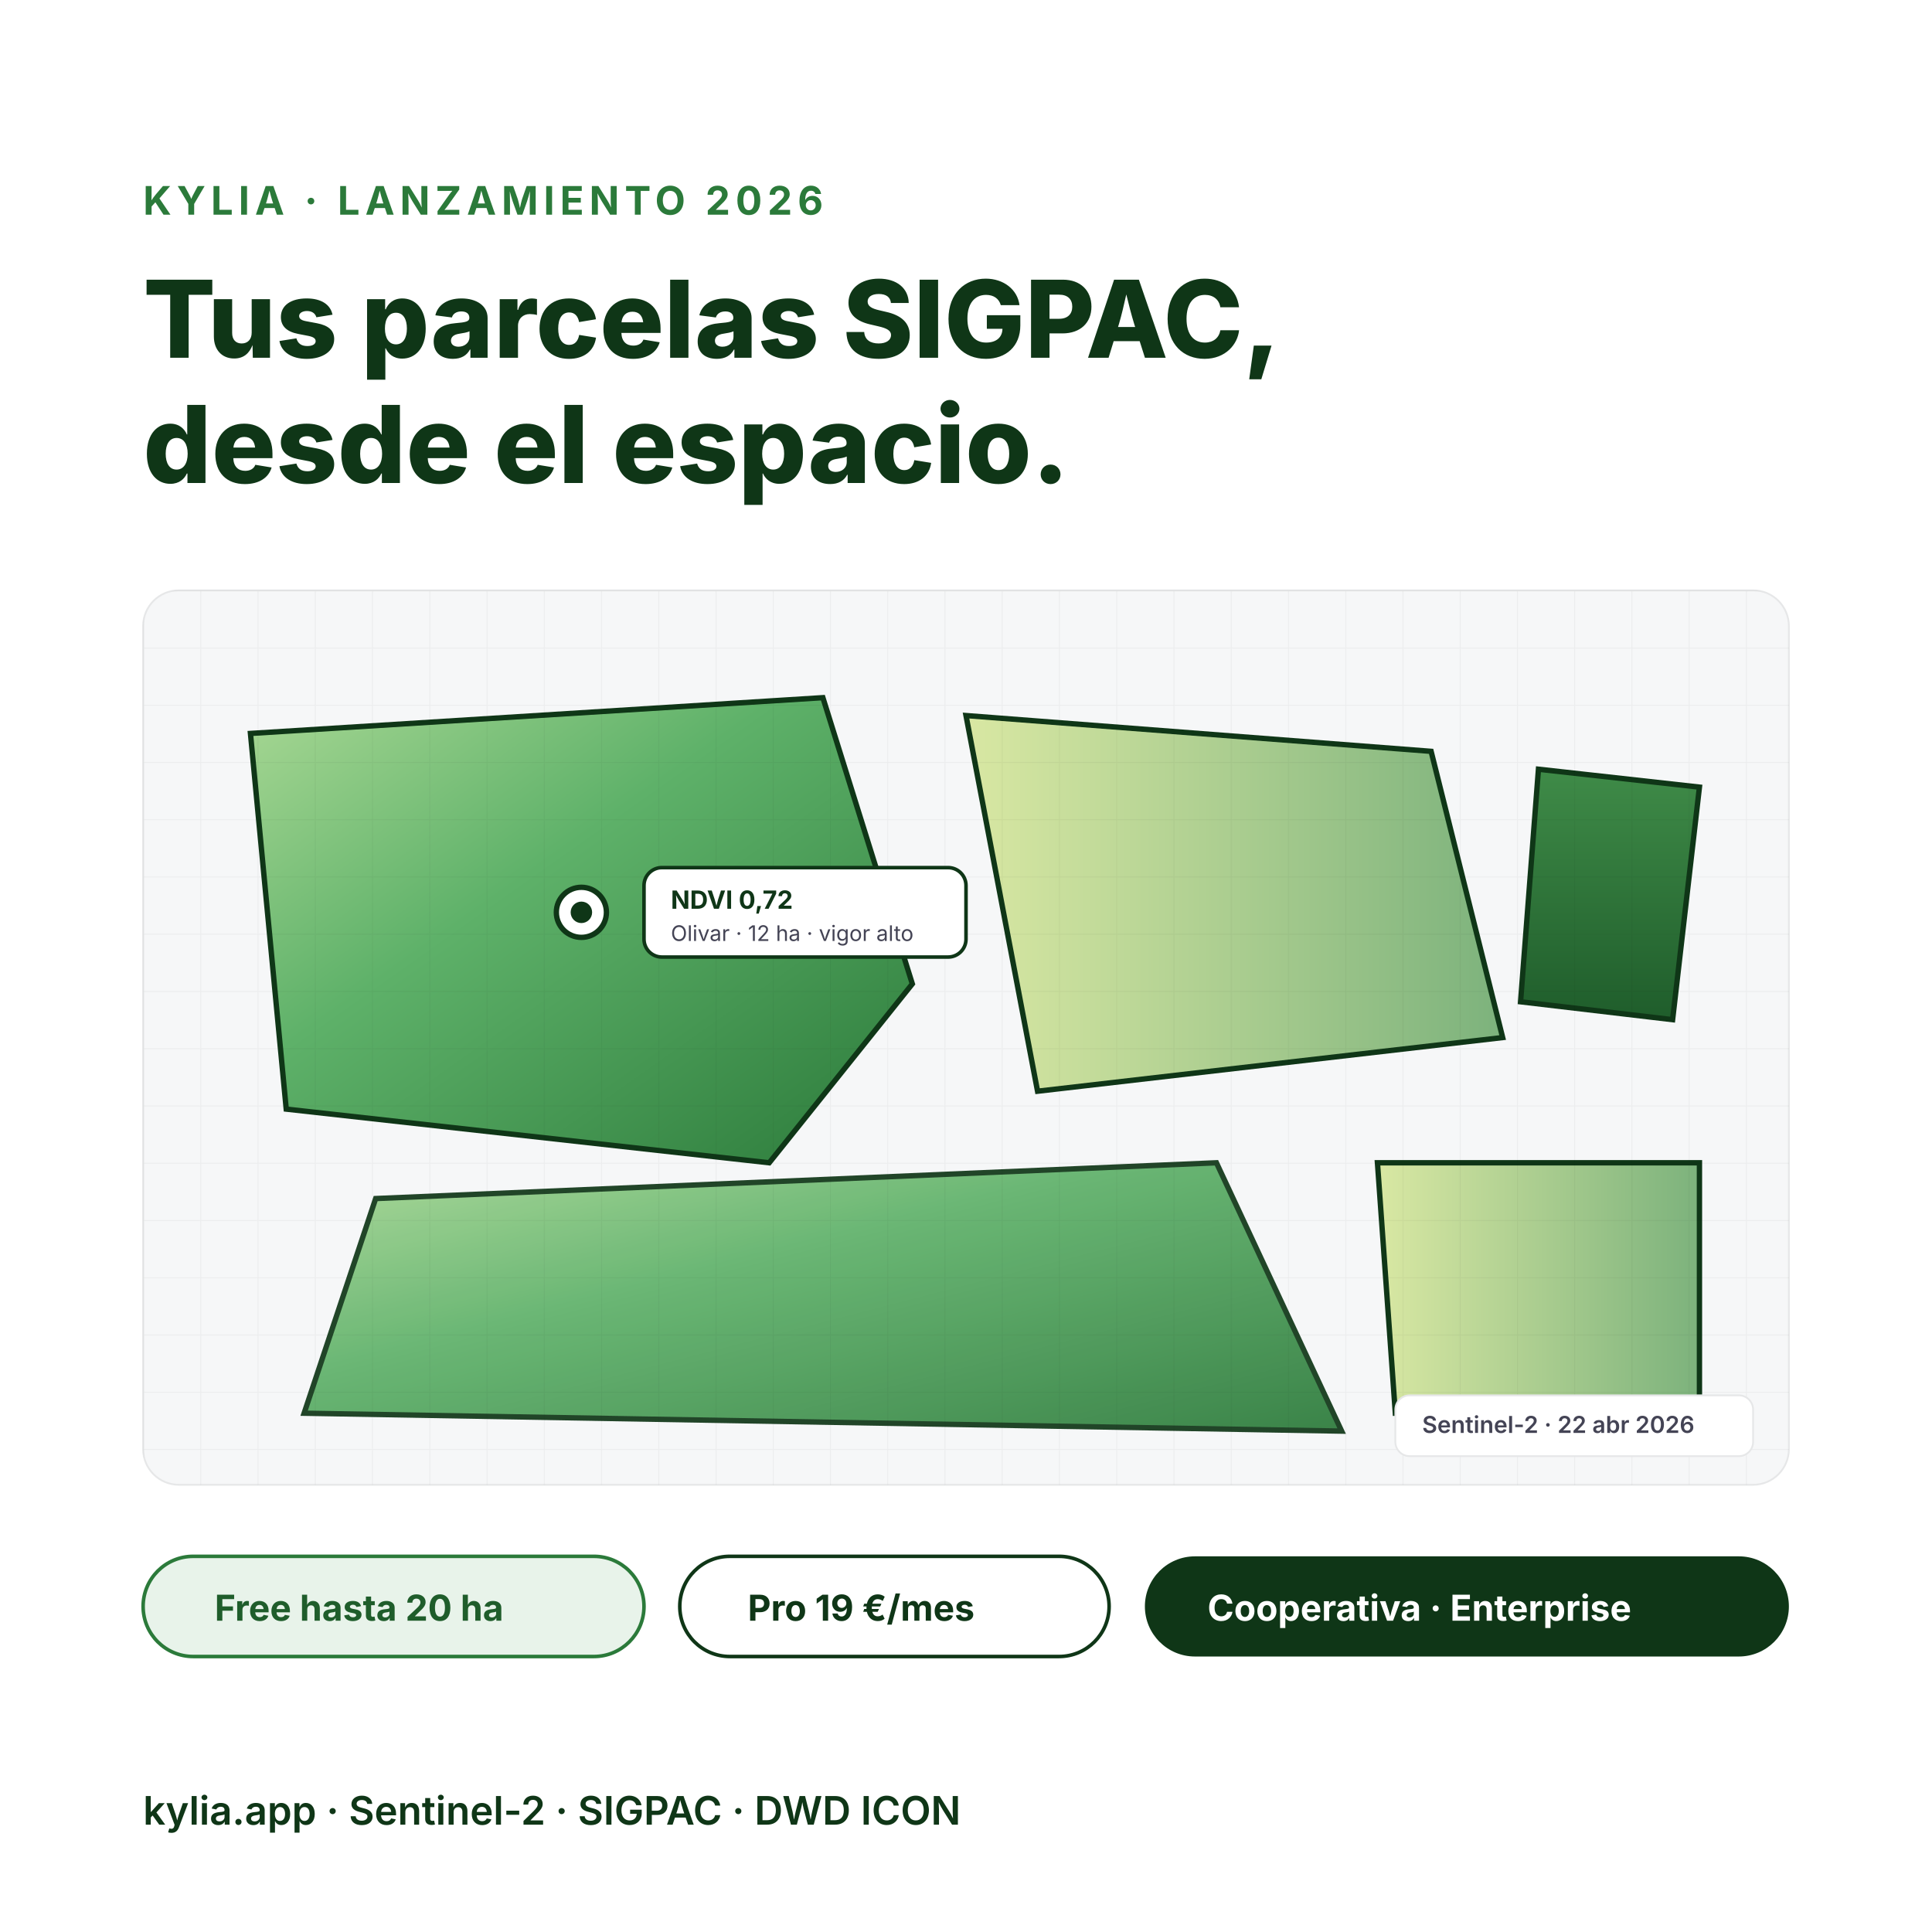
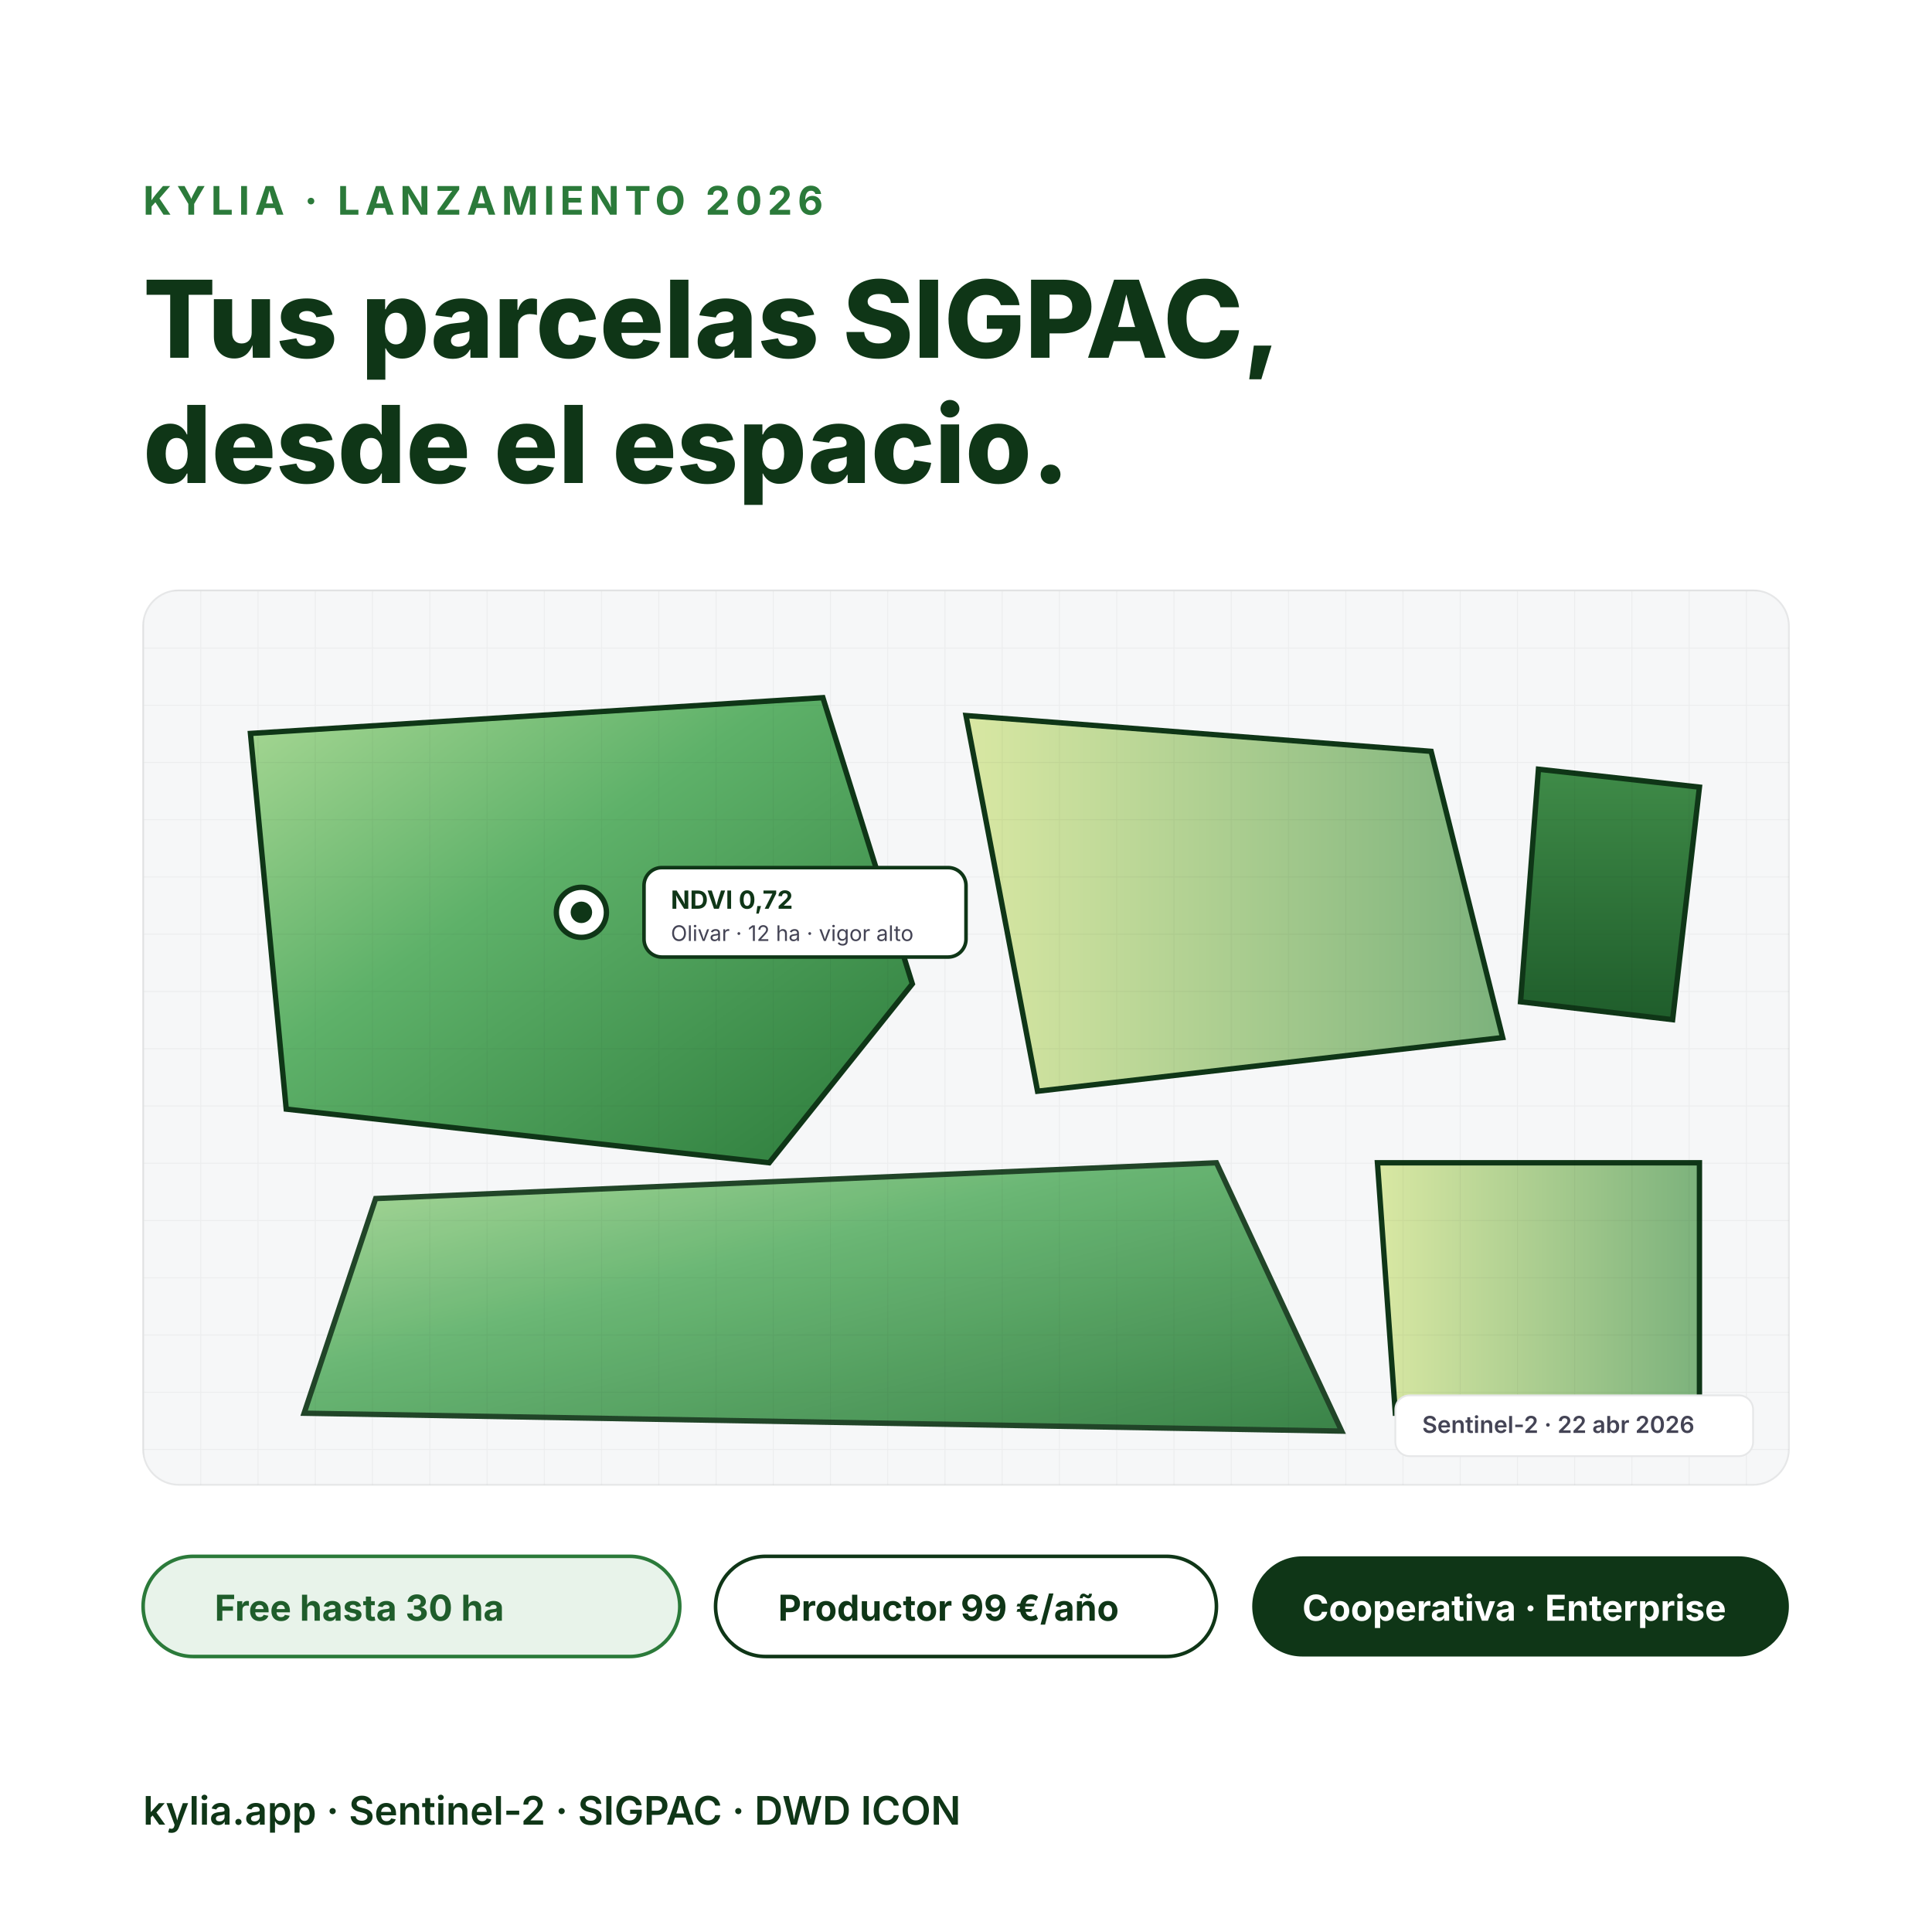
<svg xmlns="http://www.w3.org/2000/svg" viewBox="0 0 1080 1080" font-family="-apple-system,Segoe UI,Inter,Helvetica,Arial,sans-serif">
  <defs>
    <linearGradient id="ndviA" x1="0" x2="1" y1="0" y2="1">
      <stop offset="0%" stop-color="#a8d894" />
      <stop offset="40%" stop-color="#5eb169" />
      <stop offset="100%" stop-color="#2b7a3a" />
    </linearGradient>
    <linearGradient id="ndviB" x1="0" x2="1" y1="0" y2="0">
      <stop offset="0%" stop-color="#d9e8a3" />
      <stop offset="100%" stop-color="#7cb27c" />
    </linearGradient>
    <linearGradient id="ndviC" x1="0" x2="0" y1="0" y2="1">
      <stop offset="0%" stop-color="#3f8b48" />
      <stop offset="100%" stop-color="#1f5d2b" />
    </linearGradient>
    <pattern id="grid" width="32" height="32" patternUnits="userSpaceOnUse">
      <path d="M 32 0 L 0 0 0 32" fill="none" stroke="#0a0a0a" stroke-opacity="0.04" />
    </pattern>
  </defs>
  <rect width="1080" height="1080" fill="#ffffff" />
  <text x="80" y="120" font-size="22" font-weight="700" letter-spacing="3" fill="#2b7a3a">KYLIA · LANZAMIENTO 2026</text>
  <text x="80" y="200" font-size="60" font-weight="800" fill="#0f3617">Tus parcelas SIGPAC,</text>
  <text x="80" y="270" font-size="60" font-weight="800" fill="#0f3617">desde el espacio.</text>
  <g transform="translate(80,330)">
    <rect width="920" height="500" rx="20" fill="#f6f7f8" stroke="#e6e7e8" />
    <path d="M 60 80 L 380 60 L 430 220 L 350 320 L 80 290 Z" fill="url(#ndviA)" stroke="#0f3617" stroke-width="3" />
    <path d="M 460 70 L 720 90 L 760 250 L 500 280 Z" fill="url(#ndviB)" stroke="#0f3617" stroke-width="3" />
    <path d="M 780 100 L 870 110 L 855 240 L 770 230 Z" fill="url(#ndviC)" stroke="#0f3617" stroke-width="3" />
    <path d="M 130 340 L 600 320 L 670 470 L 90 460 Z" fill="url(#ndviA)" stroke="#0f3617" stroke-width="3" opacity="0.92" />
    <path d="M 690 320 L 870 320 L 870 460 L 700 460 Z" fill="url(#ndviB)" stroke="#0f3617" stroke-width="3" />
    <rect width="920" height="500" rx="20" fill="url(#grid)" />
    <circle cx="245" cy="180" r="14" fill="#fff" stroke="#0f3617" stroke-width="3" />
    <circle cx="245" cy="180" r="6" fill="#0f3617" />
    <rect x="280" y="155" width="180" height="50" rx="10" fill="#ffffff" stroke="#0f3617" stroke-width="2" />
    <text x="295" y="178" font-size="14" font-weight="700" fill="#0f3617">NDVI 0,72</text>
    <text x="295" y="196" font-size="12" fill="#445">Olivar · 12 ha · vigor alto</text>
    <rect x="700" y="450" width="200" height="34" rx="8" fill="#ffffff" stroke="#e6e7e8" />
    <text x="715" y="471" font-size="13" font-weight="600" fill="#445">Sentinel-2 · 22 abr 2026</text>
  </g>
  <g transform="translate(80,870)" font-size="20" font-weight="700">
-     <rect width="280" height="56" rx="28" fill="#e8f3ea" stroke="#2b7a3a" stroke-width="2" />
-     <text x="40" y="36" fill="#1f5d2b">Free hasta 20 ha</text>
-     <rect x="300" width="240" height="56" rx="28" fill="#ffffff" stroke="#0f3617" stroke-width="2" />
-     <text x="338" y="36" fill="#0f3617">Pro 19 €/mes</text>
-     <rect x="560" width="360" height="56" rx="28" fill="#0f3617" />
-     <text x="595" y="36" fill="#ffffff">Cooperativa · Enterprise</text>
+     <rect width="300" height="56" rx="28" fill="#e8f3ea" stroke="#2b7a3a" stroke-width="2" />
+     <text x="40" y="36" fill="#1f5d2b">Free hasta 30 ha</text>
+     <rect x="320" width="280" height="56" rx="28" fill="#ffffff" stroke="#0f3617" stroke-width="2" />
+     <text x="355" y="36" fill="#0f3617">Productor 99 €/año</text>
+     <rect x="620" width="300" height="56" rx="28" fill="#0f3617" />
+     <text x="648" y="36" fill="#ffffff">Cooperativa · Enterprise</text>
  </g>
  <text x="80" y="1020" font-size="22" font-weight="600" fill="#0f3617">kylia.app · Sentinel-2 · SIGPAC · DWD ICON</text>
</svg>
